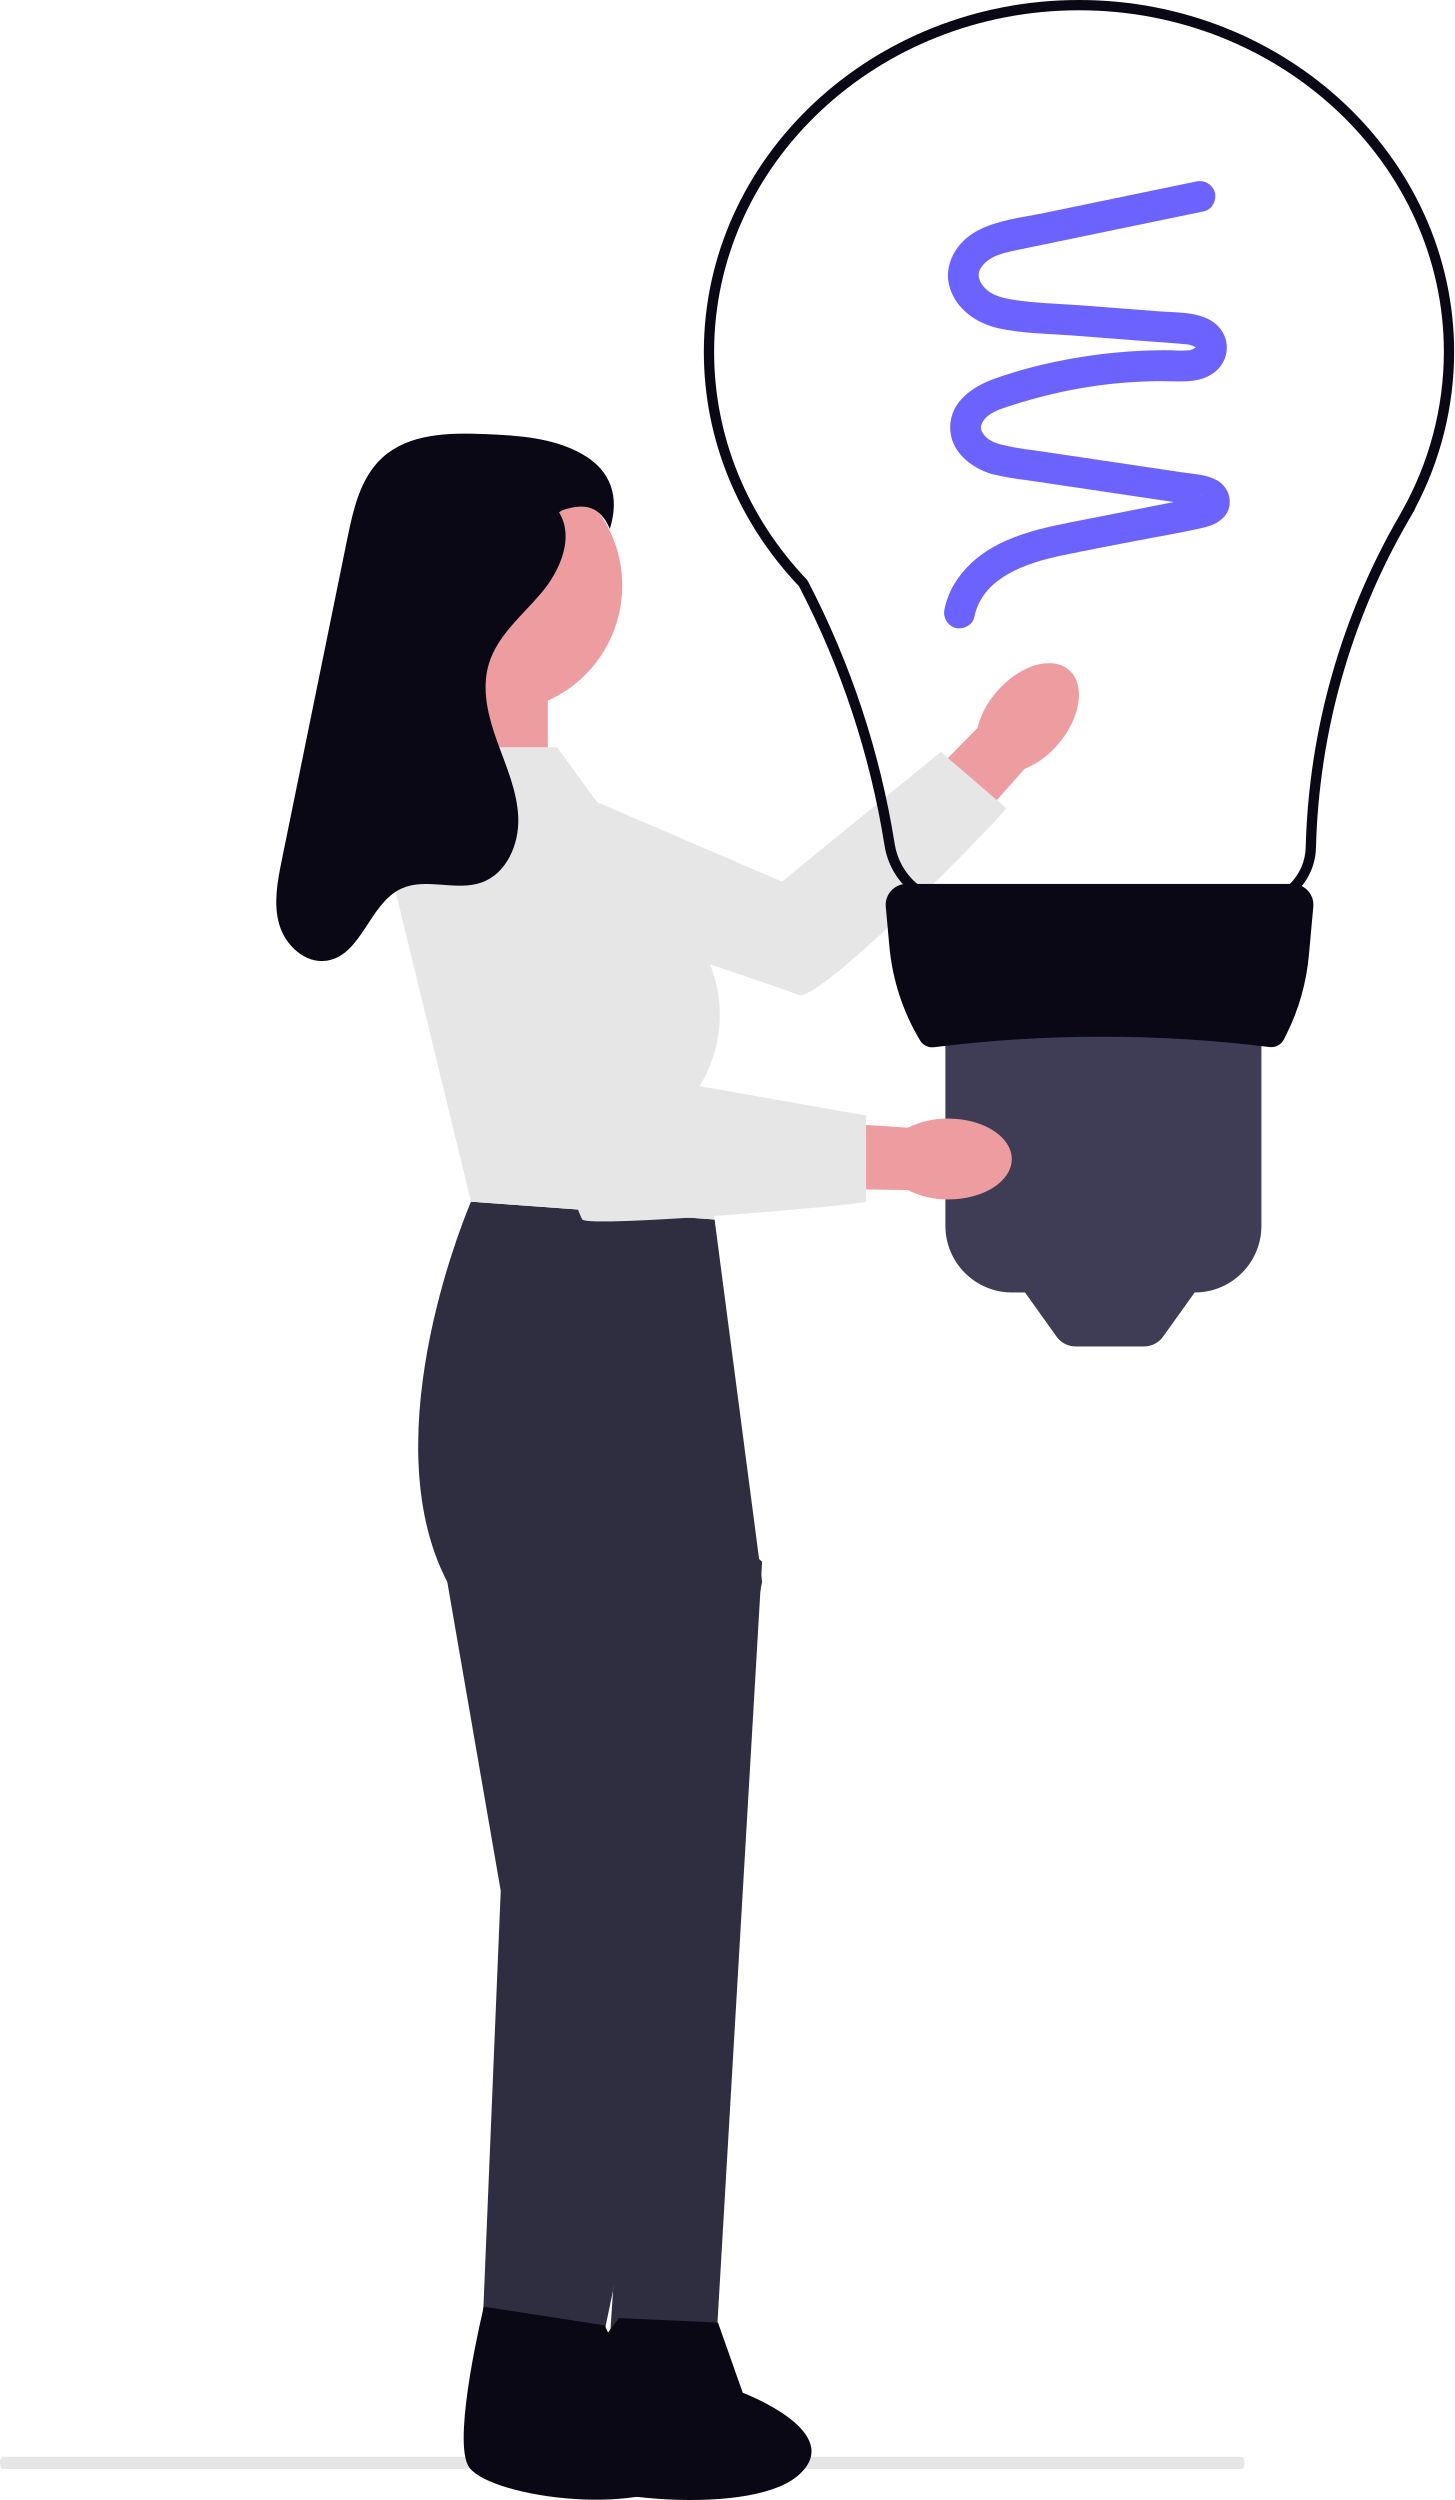
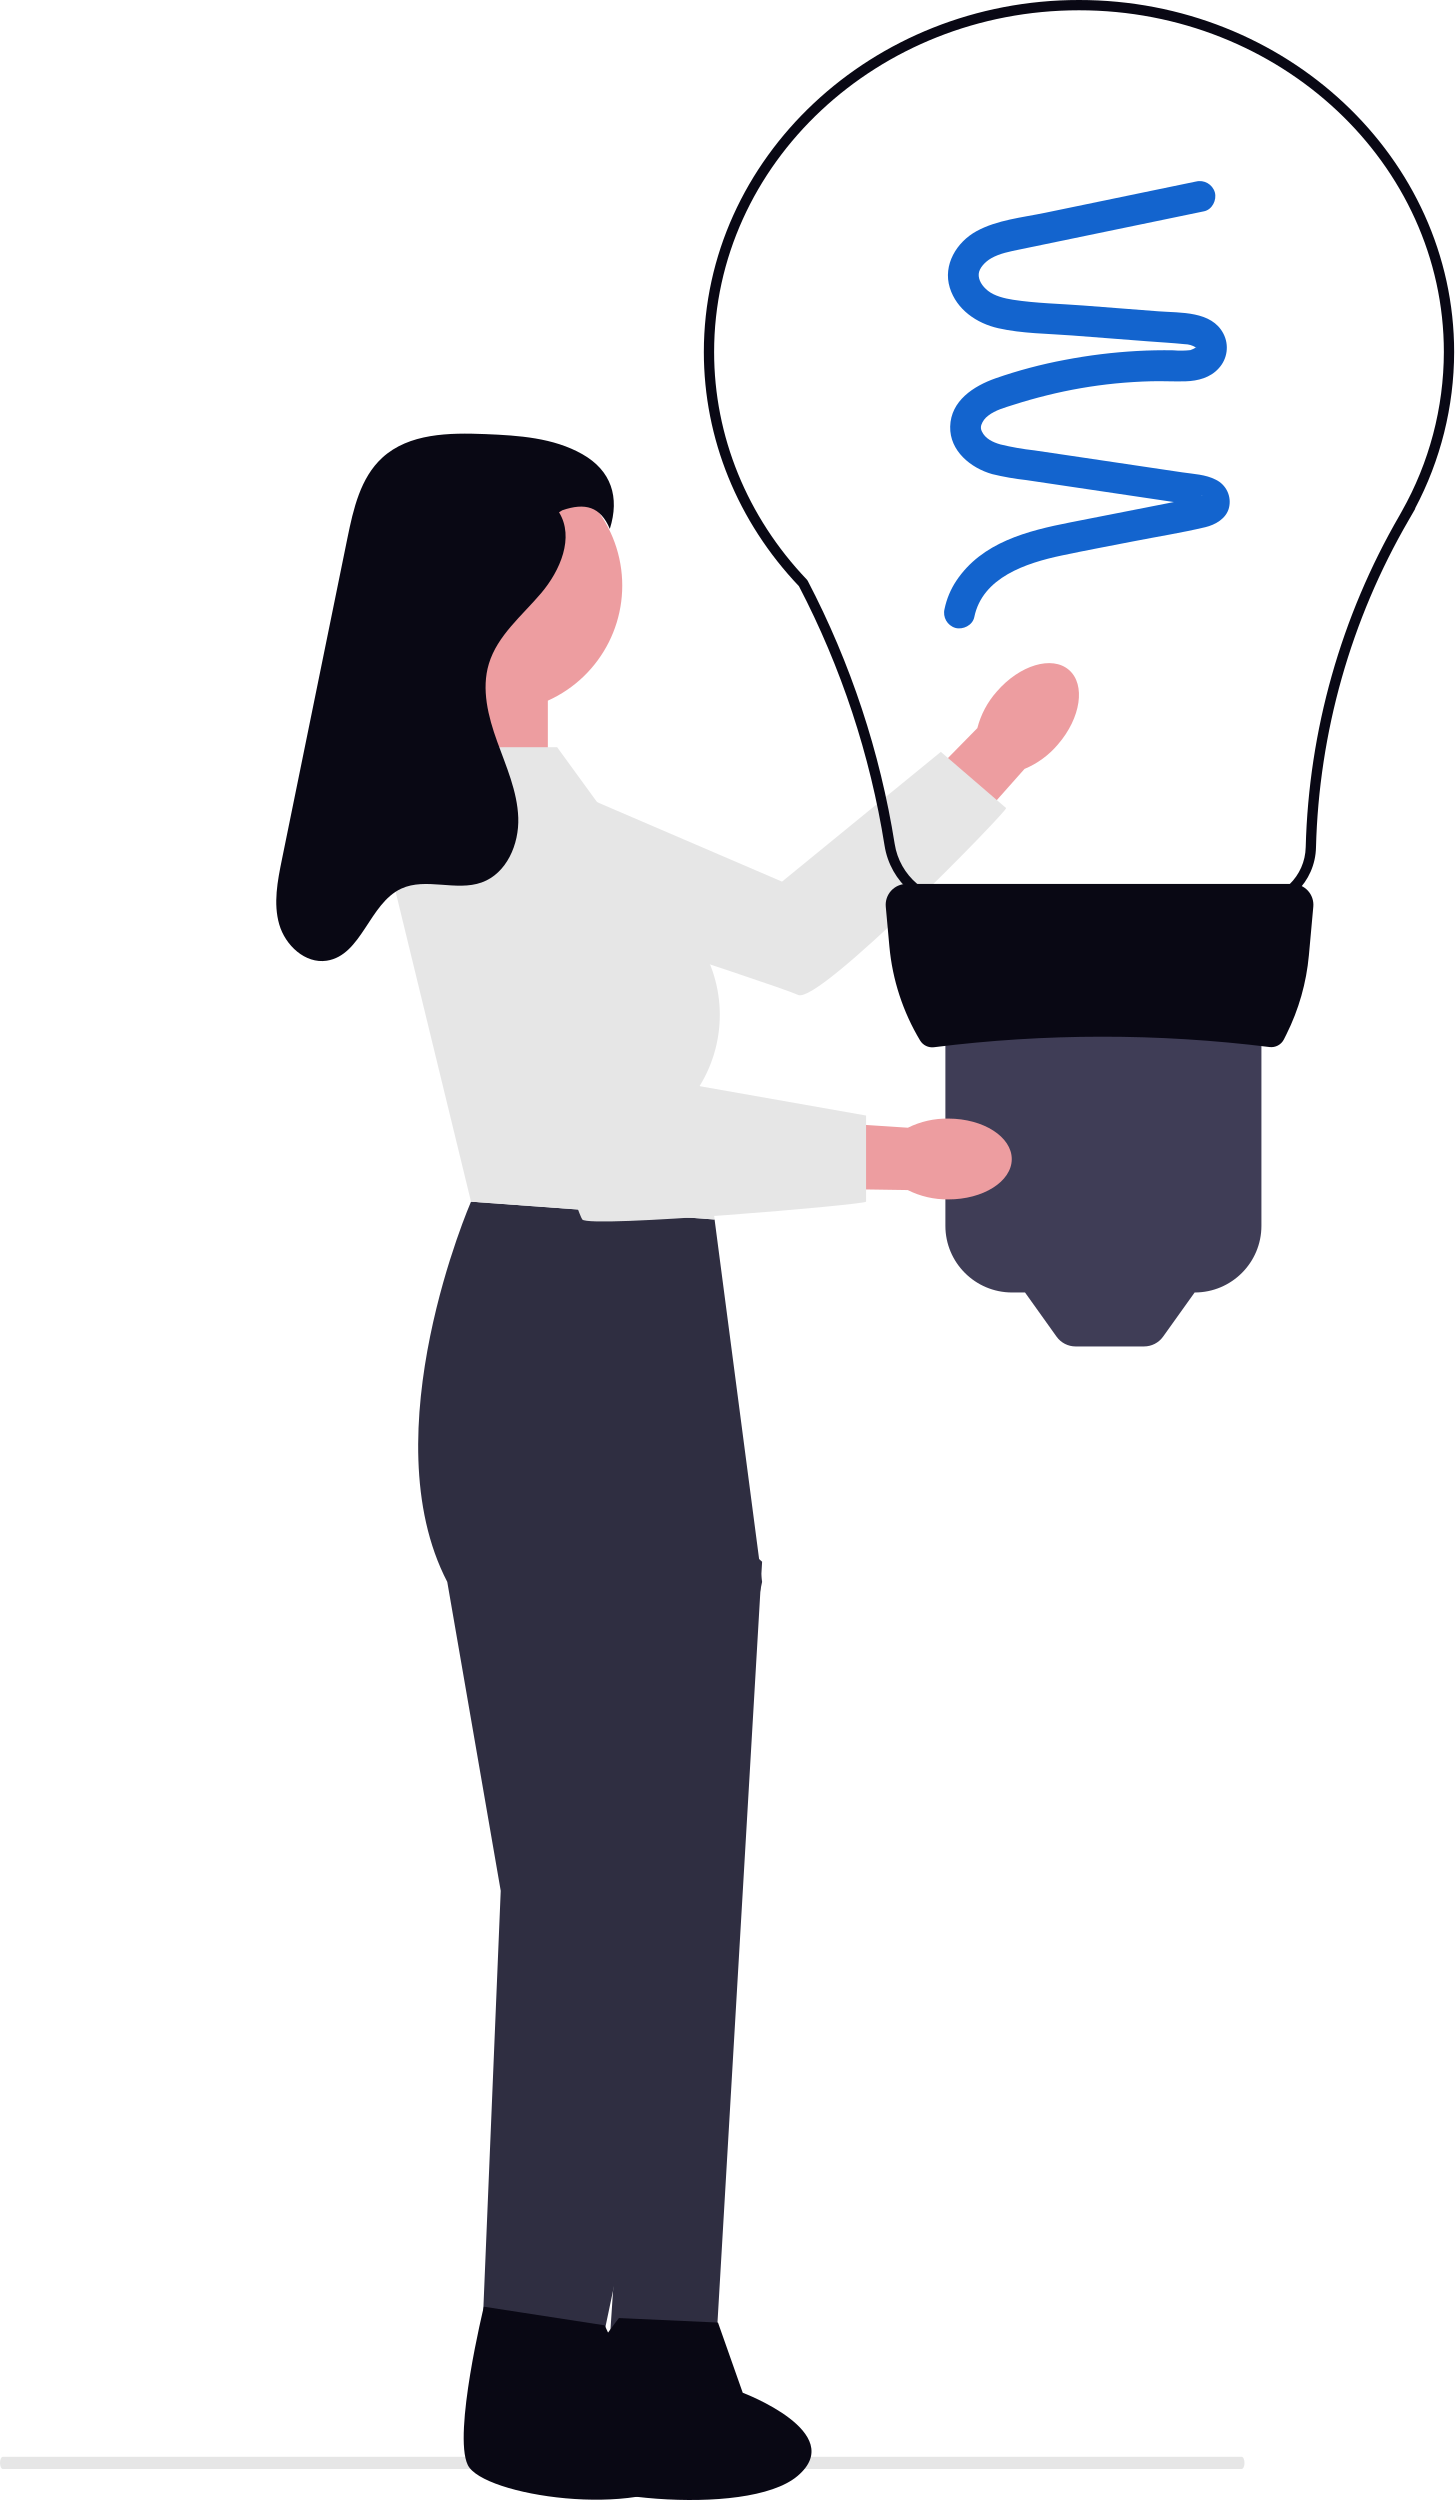
<svg xmlns="http://www.w3.org/2000/svg" width="465.326" height="800" viewBox="0 0 465.326 800">
  <g transform="translate(-839.424 -266)">
    <g transform="translate(974.825 478.199)">
      <path d="M374.329,155.053a28.1,28.1,0,0,1-10.7,7.843l-11.866,13.362-36,28.866-20.311,25.452L284.9,212.425l49.771-48.481,13.869-14.111a28.078,28.078,0,0,1,6.234-11.718c7.347-8.489,17.683-11.576,23.082-6.9s3.822,15.347-3.529,23.837Z" transform="translate(-171.191 -129.034)" fill="#ed9da0" />
      <path d="M215.757,184.247l21.856-36.373L330.6,187.828,381.425,146.3l20.885,17.99c.72.62-59.883,62.963-66.553,59.8s-120-39.84-120-39.84Z" transform="translate(-215.756 -117.905)" fill="#e6e6e6" />
    </g>
    <path d="M0,480.012c0,1.085.416,1.957.933,1.957H397.307c.517,0,.933-.872.933-1.957s-.416-1.957-.933-1.957H.933C.416,478.054,0,478.926,0,480.012Z" transform="translate(839.424 574.115)" fill="#e6e6e6" />
    <g transform="translate(1064.651 266)">
      <path d="M41.661,104.427a7.481,7.481,0,0,1-6.077-3.125l-10.1-14.144H21.33A21.338,21.338,0,0,1,0,65.825V0H101.133V65.825A21.342,21.342,0,0,1,79.8,87.158H79.76L69.657,101.3a7.481,7.481,0,0,1-6.077,3.125Z" transform="translate(77.295 326.437)" fill="#3f3d56" />
      <path d="M390.428,0c66.2,0,120.05,50.534,120.05,112.65a107.272,107.272,0,0,1-12.529,50.106h.1l-2.173,3.777a220.078,220.078,0,0,0-29.607,104.61A20.338,20.338,0,0,1,445.82,291.08H352.27A24.266,24.266,0,0,1,328.2,270.535a272.126,272.126,0,0,0-27.387-82.953c-19.627-20.654-30.433-47.257-30.433-74.932C270.378,50.534,324.233,0,390.428,0ZM492.965,164.993l.778-1.4a104.046,104.046,0,0,0,13.445-50.943c0-60.3-52.379-109.36-116.761-109.36S273.667,52.348,273.667,112.65c0,26.9,10.542,52.766,29.685,72.831l.268.376a275.367,275.367,0,0,1,27.825,84.161,20.993,20.993,0,0,0,20.825,17.773h93.55a17.068,17.068,0,0,0,17.16-16.731,223.362,223.362,0,0,1,29.985-106.067Z" transform="translate(-270.378 0)" fill="#090814" />
      <path d="M435.956,172H312.443a6.678,6.678,0,0,0-6.651,7.283L306.948,192a71,71,0,0,0,9.827,30.1h0a4.528,4.528,0,0,0,4.431,2.158,433.2,433.2,0,0,1,107.362-.064,4.519,4.519,0,0,0,4.629-2.456l.792-1.583a71,71,0,0,0,7.2-25.324l1.414-15.555A6.678,6.678,0,0,0,435.956,172Z" transform="translate(-247.571 110.857)" fill="#090814" />
-       <path d="M397.7,35.374l-48.275,10c-7.236,1.5-15.34,2.276-21.914,5.872-6.374,3.487-10.838,10.8-8.558,18.125,2.177,6.993,8.6,11.38,15.5,12.94,7.649,1.73,15.843,1.718,23.639,2.32l24.4,1.883c3.87.3,7.761.505,11.622.9a6.9,6.9,0,0,1,3.6,1.062c-.015-.012.343.212.144.247-.039.007-.042-.254-.036-.271.157-.488.092-.026-.034-.025a8.873,8.873,0,0,1-1.859.891,27.845,27.845,0,0,1-5.464.059q-5.79-.1-11.576.217a173.253,173.253,0,0,0-23.136,2.85,152.793,152.793,0,0,0-22.184,5.9c-6.989,2.473-14.309,7.168-14.5,15.452-.178,7.781,6.572,13.249,13.446,15.2a85.926,85.926,0,0,0,10.888,1.909l12.138,1.806,23.872,3.551,12.138,1.806c1.887.281,3.784.523,5.664.843.693.118,1.347.336,2.031.476-.459-.094.111-.093.017.014q.449.275,0-.083l-.2-.3c-.464-1.3-.448-1.475.4-3.016.162-.294.49.009.071-.037-.447-.049.268-.056-.208.141a6.491,6.491,0,0,1-.745.234c-1.874.518-3.836.789-5.743,1.164l-11.893,2.335-23.389,4.592c-13.734,2.7-28.319,6.346-36.549,18.738a25.714,25.714,0,0,0-3.739,8.971,5.056,5.056,0,0,0,3.446,6.069c2.44.67,5.532-.823,6.069-3.446,2.607-12.729,16.536-17.3,27.99-19.728,7.593-1.609,15.233-3.018,22.849-4.513,7.676-1.507,15.474-2.734,23.084-4.541,3.2-.76,6.671-2.727,7.565-6.138a7.882,7.882,0,0,0-4.25-9.081c-3.247-1.669-7.107-1.8-10.655-2.328l-11.734-1.745-23.872-3.551L346.016,121.4a85.923,85.923,0,0,1-10.888-1.909c-2.392-.68-4.84-1.847-5.9-4.125a2.655,2.655,0,0,1-.2-2.095,6.224,6.224,0,0,1,2.2-2.971c2.278-1.8,5.362-2.6,8.07-3.474q5.33-1.71,10.769-3.049a154.1,154.1,0,0,1,21.88-3.785q5.763-.561,11.556-.712c3.651-.095,7.309.132,10.956.019,3.887-.12,7.888-1.16,10.556-4.173a9.71,9.71,0,0,0,1.5-11.053c-3.781-7.356-13.8-6.634-20.784-7.173l-23.989-1.852c-7.477-.577-15.165-.7-22.577-1.849-2.745-.426-5.909-1.211-7.979-2.846-1.9-1.5-3.13-3.466-2.979-5.436.14-1.833,2.012-3.857,3.971-4.982,2.749-1.578,5.992-2.167,9.062-2.807q23.7-4.941,47.41-9.817l11.667-2.416c2.61-.541,4.119-3.619,3.446-6.069a5.03,5.03,0,0,0-6.069-3.446h0Z" transform="translate(-240.24 22.721)" fill="#6c63ff" />
+       <path d="M397.7,35.374l-48.275,10c-7.236,1.5-15.34,2.276-21.914,5.872-6.374,3.487-10.838,10.8-8.558,18.125,2.177,6.993,8.6,11.38,15.5,12.94,7.649,1.73,15.843,1.718,23.639,2.32l24.4,1.883c3.87.3,7.761.505,11.622.9a6.9,6.9,0,0,1,3.6,1.062c-.015-.012.343.212.144.247-.039.007-.042-.254-.036-.271.157-.488.092-.026-.034-.025a8.873,8.873,0,0,1-1.859.891,27.845,27.845,0,0,1-5.464.059q-5.79-.1-11.576.217a173.253,173.253,0,0,0-23.136,2.85,152.793,152.793,0,0,0-22.184,5.9c-6.989,2.473-14.309,7.168-14.5,15.452-.178,7.781,6.572,13.249,13.446,15.2a85.926,85.926,0,0,0,10.888,1.909l12.138,1.806,23.872,3.551,12.138,1.806c1.887.281,3.784.523,5.664.843.693.118,1.347.336,2.031.476-.459-.094.111-.093.017.014q.449.275,0-.083l-.2-.3c-.464-1.3-.448-1.475.4-3.016.162-.294.49.009.071-.037-.447-.049.268-.056-.208.141a6.491,6.491,0,0,1-.745.234c-1.874.518-3.836.789-5.743,1.164l-11.893,2.335-23.389,4.592c-13.734,2.7-28.319,6.346-36.549,18.738a25.714,25.714,0,0,0-3.739,8.971,5.056,5.056,0,0,0,3.446,6.069c2.44.67,5.532-.823,6.069-3.446,2.607-12.729,16.536-17.3,27.99-19.728,7.593-1.609,15.233-3.018,22.849-4.513,7.676-1.507,15.474-2.734,23.084-4.541,3.2-.76,6.671-2.727,7.565-6.138a7.882,7.882,0,0,0-4.25-9.081c-3.247-1.669-7.107-1.8-10.655-2.328l-11.734-1.745-23.872-3.551L346.016,121.4a85.923,85.923,0,0,1-10.888-1.909c-2.392-.68-4.84-1.847-5.9-4.125a2.655,2.655,0,0,1-.2-2.095,6.224,6.224,0,0,1,2.2-2.971c2.278-1.8,5.362-2.6,8.07-3.474q5.33-1.71,10.769-3.049a154.1,154.1,0,0,1,21.88-3.785q5.763-.561,11.556-.712c3.651-.095,7.309.132,10.956.019,3.887-.12,7.888-1.16,10.556-4.173a9.71,9.71,0,0,0,1.5-11.053c-3.781-7.356-13.8-6.634-20.784-7.173l-23.989-1.852c-7.477-.577-15.165-.7-22.577-1.849-2.745-.426-5.909-1.211-7.979-2.846-1.9-1.5-3.13-3.466-2.979-5.436.14-1.833,2.012-3.857,3.971-4.982,2.749-1.578,5.992-2.167,9.062-2.807q23.7-4.941,47.41-9.817l11.667-2.416c2.61-.541,4.119-3.619,3.446-6.069a5.03,5.03,0,0,0-6.069-3.446h0Z" transform="translate(-240.24 22.721)" fill="#1364ce" />
    </g>
    <path d="M24.683,131.209V77.635A40.4,40.4,0,1,1,57,77.254v53.955Z" transform="translate(957.737 412.958)" fill="#ed9da0" />
    <path d="M309.645,239.534l-77.942-5.7s-32.317,74.14-7.6,121.666l17.109,98.853-6.766,162.706h35.4L324.853,355.5Z" transform="translate(758.445 416.708)" fill="#2f2e41" />
    <path d="M270.672,287.792l30.417,26.475L285.88,573.554H251.662Z" transform="translate(782.21 451.487)" fill="#2f2e41" />
    <path d="M230.1,448.85l38.673,5.968,9.954,21.573s33.889,12.753,17.56,26.611-66.572,6.422-71.341-3.519S230.1,448.85,230.1,448.85Z" transform="translate(764.155 555.292)" fill="#090814" />
    <path d="M263.557,451.059l31.707,1.445,7.921,22.463s33.889,12.753,17.56,26.611-76.652,6.693-81.422-3.247S263.557,451.059,263.557,451.059Z" transform="translate(773.916 556.716)" fill="#090814" />
    <path d="M360.516,245.268a28.1,28.1,0,0,1-12.928-2.99l-17.868-.269-52.683,1.023-25.226-8.24,6.871-19.834,69.215,6.068,19.743,1.3a28.078,28.078,0,0,1,12.947-2.925c11.226.026,20.311,5.842,20.293,12.985s-9.134,12.912-20.364,12.884Z" transform="translate(782.307 404.544)" fill="#ed9da0" />
    <path d="M262.7,145.4h-40L209.469,185.32l25.664,105.507,77.942,5.7-4.753-42.773h0a43.318,43.318,0,0,0-1.859-48.181Z" transform="translate(755.015 359.712)" fill="#e6e6e6" />
    <path d="M218.716,158.616l41.823-7.18,30.416,96.528L355.59,259.37v27.565c0,.951-88.462,8.555-90.806,5.7S218.716,158.616,218.716,158.616Z" transform="translate(760.976 363.603)" fill="#e6e6e6" />
    <path d="M277.665,109.553c4.964,8.052.387,18.658-5.727,25.875s-14,13.552-16.729,22.609c-2.448,8.12-.221,16.877,2.657,24.855s6.457,15.931,6.754,24.407-3.715,17.836-11.7,20.7c-8.192,2.936-17.878-1.678-25.769,1.992-10.278,4.781-12.607,21.333-23.812,23.049-6.9,1.056-13.287-4.922-15.214-11.627s-.543-13.861.85-20.7l11.451-56.187,9.528-46.75c1.9-9.3,4.146-19.257,11.139-25.681,8.545-7.85,21.424-8.036,33.017-7.566,10.652.432,21.733,1.161,31.006,6.42s12.014,13.748,8.8,23.914c-3-7.155-7.881-8.479-15.216-5.956" transform="translate(740.65 320.384)" fill="#090814" />
  </g>
</svg>
